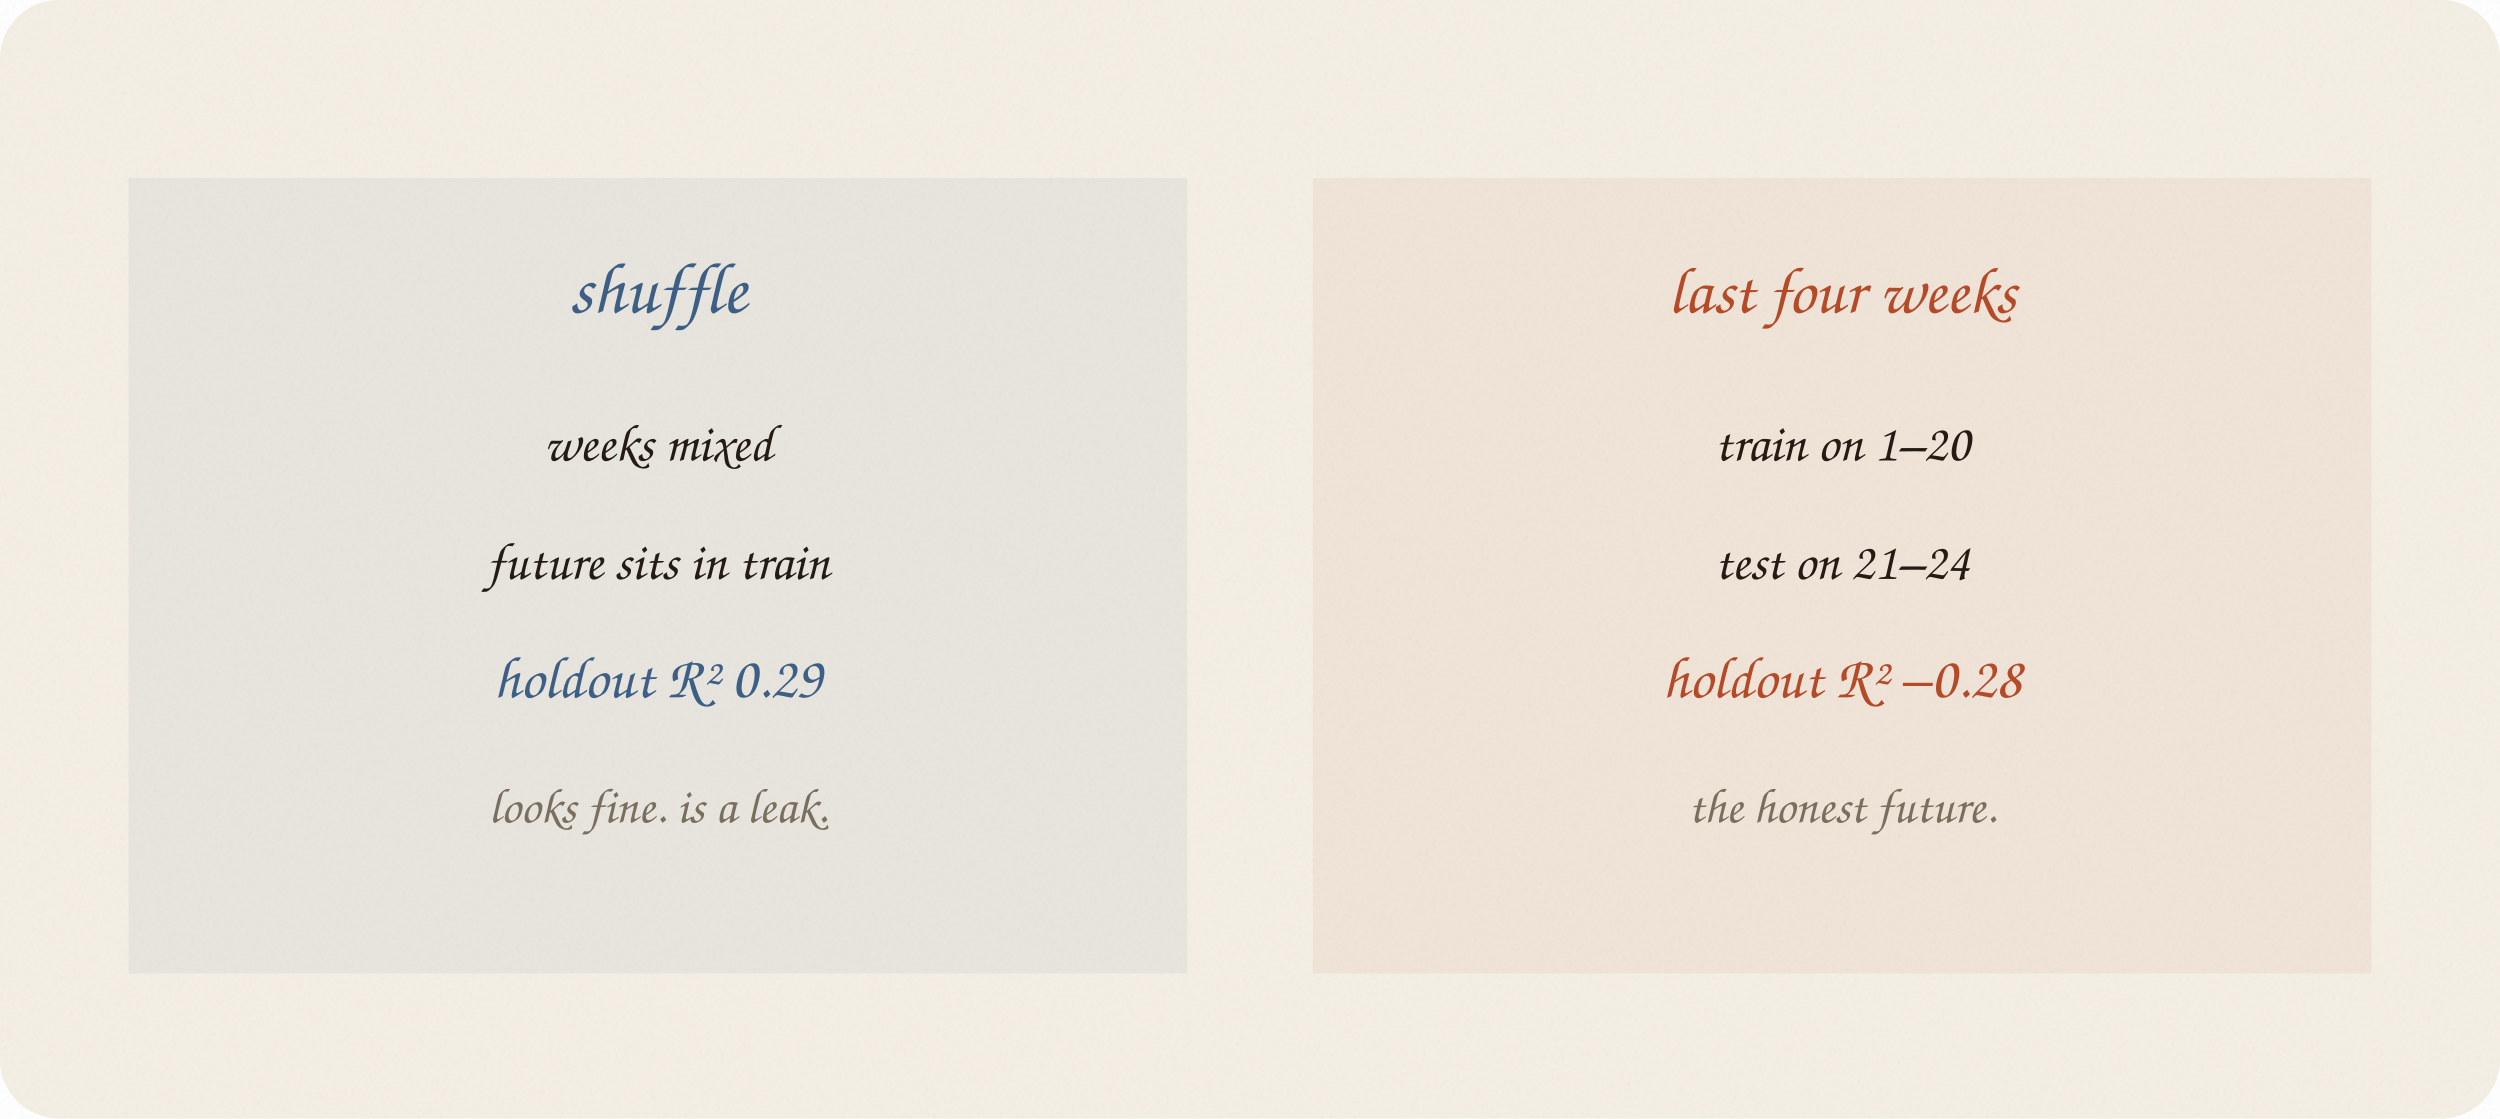
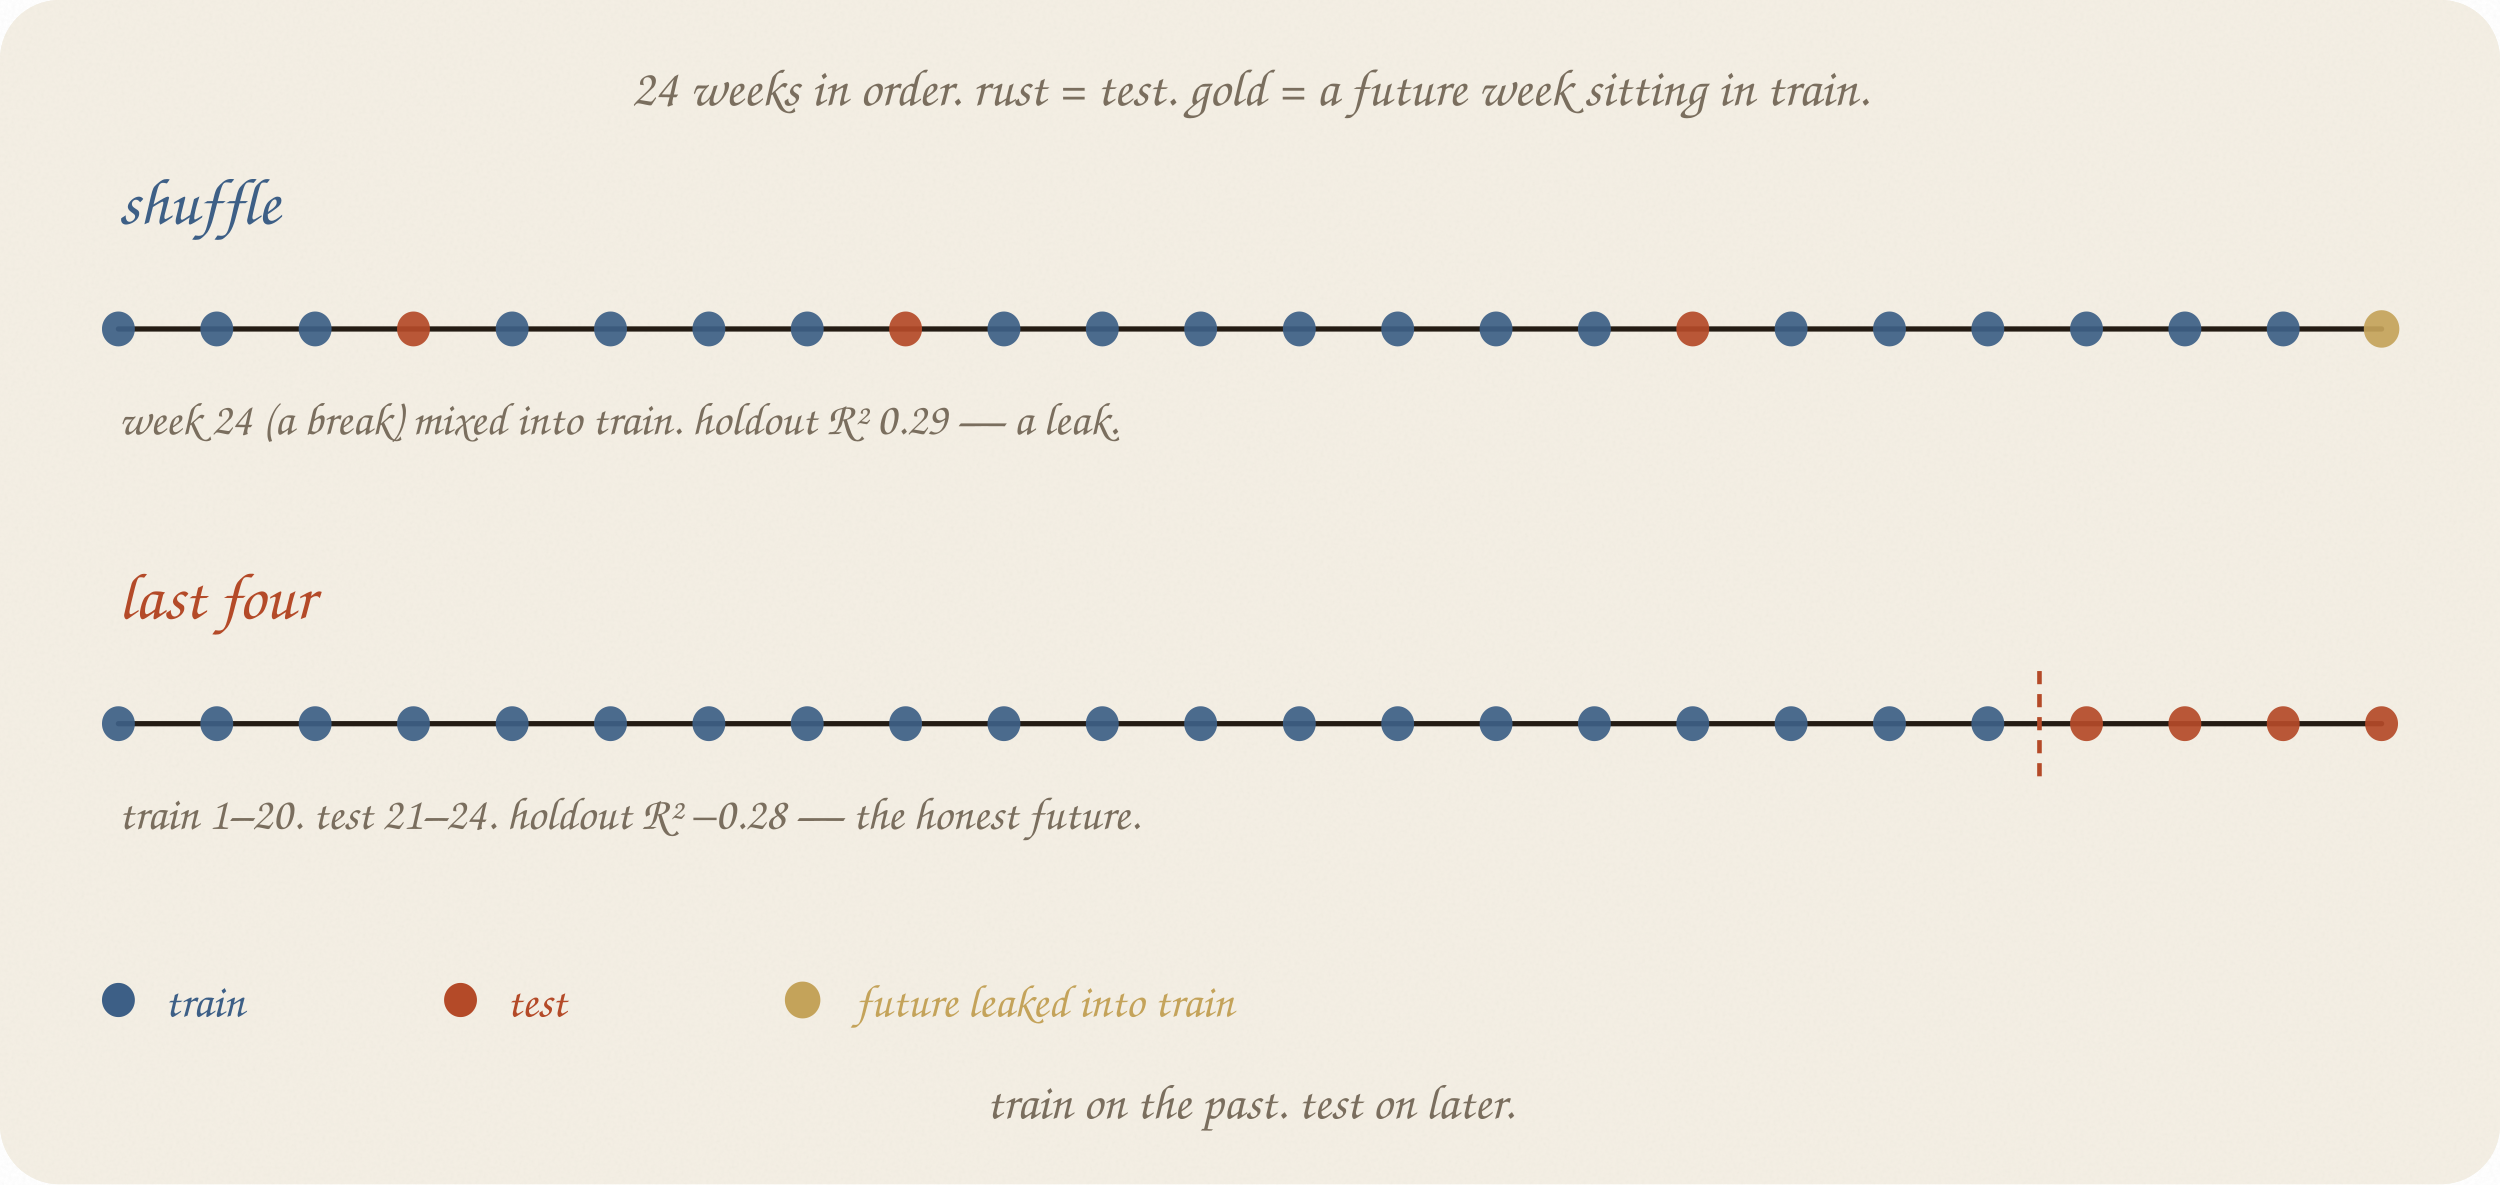
- <svg xmlns="http://www.w3.org/2000/svg" viewBox="0 0 760 340" width="760" height="340" role="img" aria-label="shuffled split leaks the future">
+ <svg xmlns="http://www.w3.org/2000/svg" viewBox="0 0 760 360" width="760" height="360" role="img" aria-label="shuffle mixes later weeks into train; last four stay later">
  <defs>
    <filter id="grain" x="0" y="0" width="100%" height="100%">
      <feTurbulence type="fractalNoise" baseFrequency="0.9" numOctaves="2" stitchTiles="stitch" result="n" />
      <feColorMatrix type="saturate" values="0" />
      <feComponentTransfer>
        <feFuncA type="linear" slope="0.07" />
      </feComponentTransfer>
      <feBlend in="SourceGraphic" mode="multiply" />
    </filter>
  </defs>
-   <rect width="760" height="340" rx="18" ry="18" fill="#f4efe4" />
-   <rect width="760" height="340" rx="18" ry="18" fill="#f4efe4" filter="url(#grain)" opacity="0.9" />
-   <path d="M 40,55 L 360,55 L 360,295 L 40,295 Z" fill="#3d5f86" stroke="#3d5f86" stroke-width="1.8" opacity="0.07" />
-   <text x="200.0" y="95.0" font-family="Bradley Hand, Apple Chancery, Segoe Script, Comic Sans MS, cursive" font-size="22" fill="#3d5f86" text-anchor="middle">shuffle</text>
-   <text x="200.0" y="140.0" font-family="Bradley Hand, Apple Chancery, Segoe Script, Comic Sans MS, cursive" font-size="16" fill="#241c14" text-anchor="middle">weeks mixed</text>
-   <text x="200.0" y="176.0" font-family="Bradley Hand, Apple Chancery, Segoe Script, Comic Sans MS, cursive" font-size="16" fill="#241c14" text-anchor="middle">future sits in train</text>
-   <text x="200.0" y="212.0" font-family="Bradley Hand, Apple Chancery, Segoe Script, Comic Sans MS, cursive" font-size="18" fill="#3d5f86" text-anchor="middle">holdout R² 0.29</text>
-   <text x="200.0" y="250.0" font-family="Bradley Hand, Apple Chancery, Segoe Script, Comic Sans MS, cursive" font-size="15" fill="#7a6e5e" text-anchor="middle">looks fine. is a leak.</text>
-   <path d="M 400,55 L 720,55 L 720,295 L 400,295 Z" fill="#b44a28" stroke="#b44a28" stroke-width="1.8" opacity="0.07" />
-   <text x="560.0" y="95.0" font-family="Bradley Hand, Apple Chancery, Segoe Script, Comic Sans MS, cursive" font-size="20" fill="#b44a28" text-anchor="middle">last four weeks</text>
-   <text x="560.0" y="140.0" font-family="Bradley Hand, Apple Chancery, Segoe Script, Comic Sans MS, cursive" font-size="16" fill="#241c14" text-anchor="middle">train on 1–20</text>
-   <text x="560.0" y="176.0" font-family="Bradley Hand, Apple Chancery, Segoe Script, Comic Sans MS, cursive" font-size="16" fill="#241c14" text-anchor="middle">test on 21–24</text>
-   <text x="560.0" y="212.0" font-family="Bradley Hand, Apple Chancery, Segoe Script, Comic Sans MS, cursive" font-size="18" fill="#b44a28" text-anchor="middle">holdout R² −0.28</text>
-   <text x="560.0" y="250.0" font-family="Bradley Hand, Apple Chancery, Segoe Script, Comic Sans MS, cursive" font-size="15" fill="#7a6e5e" text-anchor="middle">the honest future.</text>
+   <rect width="760" height="360" rx="18" ry="18" fill="#f4efe4" />
+   <rect width="760" height="360" rx="18" ry="18" fill="#f4efe4" filter="url(#grain)" opacity="0.9" />
+   <text x="380" y="32" font-family="Bradley Hand, Apple Chancery, Segoe Script, Comic Sans MS, cursive" font-size="16" fill="#7a6e5e" text-anchor="middle">24 weeks in order. rust = test. gold = a future week sitting in train.</text>
+   <text x="36" y="68" font-family="Bradley Hand, Apple Chancery, Segoe Script, Comic Sans MS, cursive" font-size="20" fill="#3d5f86">shuffle</text>
+   <path d="M 36,100 L 724,100" fill="none" stroke="#241c14" stroke-width="1.6" stroke-linecap="round" />
+   <ellipse cx="36.0" cy="100" rx="5.0" ry="5.3" fill="#3d5f86" opacity="0.92" />
+   <ellipse cx="65.9" cy="100" rx="5.0" ry="5.3" fill="#3d5f86" opacity="0.92" />
+   <ellipse cx="95.8" cy="100" rx="5.0" ry="5.3" fill="#3d5f86" opacity="0.92" />
+   <ellipse cx="125.7" cy="100" rx="5.0" ry="5.3" fill="#b44a28" opacity="0.92" />
+   <ellipse cx="155.7" cy="100" rx="5.0" ry="5.3" fill="#3d5f86" opacity="0.92" />
+   <ellipse cx="185.6" cy="100" rx="5.0" ry="5.3" fill="#3d5f86" opacity="0.92" />
+   <ellipse cx="215.5" cy="100" rx="5.0" ry="5.3" fill="#3d5f86" opacity="0.92" />
+   <ellipse cx="245.4" cy="100" rx="5.0" ry="5.3" fill="#3d5f86" opacity="0.92" />
+   <ellipse cx="275.3" cy="100" rx="5.0" ry="5.3" fill="#b44a28" opacity="0.92" />
+   <ellipse cx="305.2" cy="100" rx="5.0" ry="5.3" fill="#3d5f86" opacity="0.92" />
+   <ellipse cx="335.1" cy="100" rx="5.0" ry="5.3" fill="#3d5f86" opacity="0.92" />
+   <ellipse cx="365.0" cy="100" rx="5.0" ry="5.3" fill="#3d5f86" opacity="0.92" />
+   <ellipse cx="395.0" cy="100" rx="5.0" ry="5.3" fill="#3d5f86" opacity="0.92" />
+   <ellipse cx="424.9" cy="100" rx="5.0" ry="5.3" fill="#3d5f86" opacity="0.92" />
+   <ellipse cx="454.8" cy="100" rx="5.0" ry="5.3" fill="#3d5f86" opacity="0.92" />
+   <ellipse cx="484.7" cy="100" rx="5.0" ry="5.3" fill="#3d5f86" opacity="0.92" />
+   <ellipse cx="514.6" cy="100" rx="5.0" ry="5.3" fill="#b44a28" opacity="0.92" />
+   <ellipse cx="544.5" cy="100" rx="5.0" ry="5.3" fill="#3d5f86" opacity="0.92" />
+   <ellipse cx="574.4" cy="100" rx="5.0" ry="5.3" fill="#3d5f86" opacity="0.92" />
+   <ellipse cx="604.3" cy="100" rx="5.0" ry="5.3" fill="#3d5f86" opacity="0.92" />
+   <ellipse cx="634.3" cy="100" rx="5.0" ry="5.3" fill="#3d5f86" opacity="0.92" />
+   <ellipse cx="664.2" cy="100" rx="5.0" ry="5.3" fill="#3d5f86" opacity="0.92" />
+   <ellipse cx="694.1" cy="100" rx="5.0" ry="5.3" fill="#3d5f86" opacity="0.92" />
+   <ellipse cx="724.0" cy="100" rx="5.4" ry="5.7" fill="#c4a35a" opacity="0.92" />
+   <text x="36" y="132" font-family="Bradley Hand, Apple Chancery, Segoe Script, Comic Sans MS, cursive" font-size="14" fill="#7a6e5e">week 24 (a break) mixed into train. holdout R² 0.29 — a leak.</text>
+   <text x="36" y="188" font-family="Bradley Hand, Apple Chancery, Segoe Script, Comic Sans MS, cursive" font-size="20" fill="#b44a28">last four</text>
+   <path d="M 36,220 L 724,220" fill="none" stroke="#241c14" stroke-width="1.6" stroke-linecap="round" />
+   <ellipse cx="36.0" cy="220" rx="5.0" ry="5.3" fill="#3d5f86" opacity="0.92" />
+   <ellipse cx="65.9" cy="220" rx="5.0" ry="5.3" fill="#3d5f86" opacity="0.92" />
+   <ellipse cx="95.8" cy="220" rx="5.0" ry="5.3" fill="#3d5f86" opacity="0.92" />
+   <ellipse cx="125.7" cy="220" rx="5.0" ry="5.3" fill="#3d5f86" opacity="0.92" />
+   <ellipse cx="155.7" cy="220" rx="5.0" ry="5.3" fill="#3d5f86" opacity="0.92" />
+   <ellipse cx="185.6" cy="220" rx="5.0" ry="5.3" fill="#3d5f86" opacity="0.92" />
+   <ellipse cx="215.5" cy="220" rx="5.0" ry="5.3" fill="#3d5f86" opacity="0.92" />
+   <ellipse cx="245.4" cy="220" rx="5.0" ry="5.3" fill="#3d5f86" opacity="0.92" />
+   <ellipse cx="275.3" cy="220" rx="5.0" ry="5.3" fill="#3d5f86" opacity="0.92" />
+   <ellipse cx="305.2" cy="220" rx="5.0" ry="5.3" fill="#3d5f86" opacity="0.92" />
+   <ellipse cx="335.1" cy="220" rx="5.0" ry="5.3" fill="#3d5f86" opacity="0.92" />
+   <ellipse cx="365.0" cy="220" rx="5.0" ry="5.3" fill="#3d5f86" opacity="0.92" />
+   <ellipse cx="395.0" cy="220" rx="5.0" ry="5.3" fill="#3d5f86" opacity="0.92" />
+   <ellipse cx="424.9" cy="220" rx="5.0" ry="5.3" fill="#3d5f86" opacity="0.92" />
+   <ellipse cx="454.8" cy="220" rx="5.0" ry="5.3" fill="#3d5f86" opacity="0.92" />
+   <ellipse cx="484.7" cy="220" rx="5.0" ry="5.3" fill="#3d5f86" opacity="0.92" />
+   <ellipse cx="514.6" cy="220" rx="5.0" ry="5.3" fill="#3d5f86" opacity="0.92" />
+   <ellipse cx="544.5" cy="220" rx="5.0" ry="5.3" fill="#3d5f86" opacity="0.92" />
+   <ellipse cx="574.4" cy="220" rx="5.0" ry="5.3" fill="#3d5f86" opacity="0.92" />
+   <ellipse cx="604.3" cy="220" rx="5.0" ry="5.3" fill="#3d5f86" opacity="0.92" />
+   <ellipse cx="634.3" cy="220" rx="5.0" ry="5.3" fill="#b44a28" opacity="0.92" />
+   <ellipse cx="664.2" cy="220" rx="5.0" ry="5.3" fill="#b44a28" opacity="0.92" />
+   <ellipse cx="694.1" cy="220" rx="5.0" ry="5.3" fill="#b44a28" opacity="0.92" />
+   <ellipse cx="724.0" cy="220" rx="5.0" ry="5.3" fill="#b44a28" opacity="0.92" />
+   <path d="M 620,204 L 620,236" fill="none" stroke="#b44a28" stroke-width="1.4" stroke-dasharray="4 3" />
+   <text x="36" y="252" font-family="Bradley Hand, Apple Chancery, Segoe Script, Comic Sans MS, cursive" font-size="14" fill="#7a6e5e">train 1–20. test 21–24. holdout R² −0.28 — the honest future.</text>
+   <ellipse cx="36" cy="304" rx="5" ry="5.2" fill="#3d5f86" />
+   <text x="50" y="309" font-family="Bradley Hand, Apple Chancery, Segoe Script, Comic Sans MS, cursive" font-size="14" fill="#3d5f86">train</text>
+   <ellipse cx="140" cy="304" rx="5" ry="5.2" fill="#b44a28" />
+   <text x="154" y="309" font-family="Bradley Hand, Apple Chancery, Segoe Script, Comic Sans MS, cursive" font-size="14" fill="#b44a28">test</text>
+   <ellipse cx="244" cy="304" rx="5.4" ry="5.6" fill="#c4a35a" />
+   <text x="260" y="309" font-family="Bradley Hand, Apple Chancery, Segoe Script, Comic Sans MS, cursive" font-size="14" fill="#c4a35a">future leaked into train</text>
+   <text x="380" y="340" font-family="Bradley Hand, Apple Chancery, Segoe Script, Comic Sans MS, cursive" font-size="15" fill="#7a6e5e" text-anchor="middle">train on the past. test on later.</text>
</svg>
